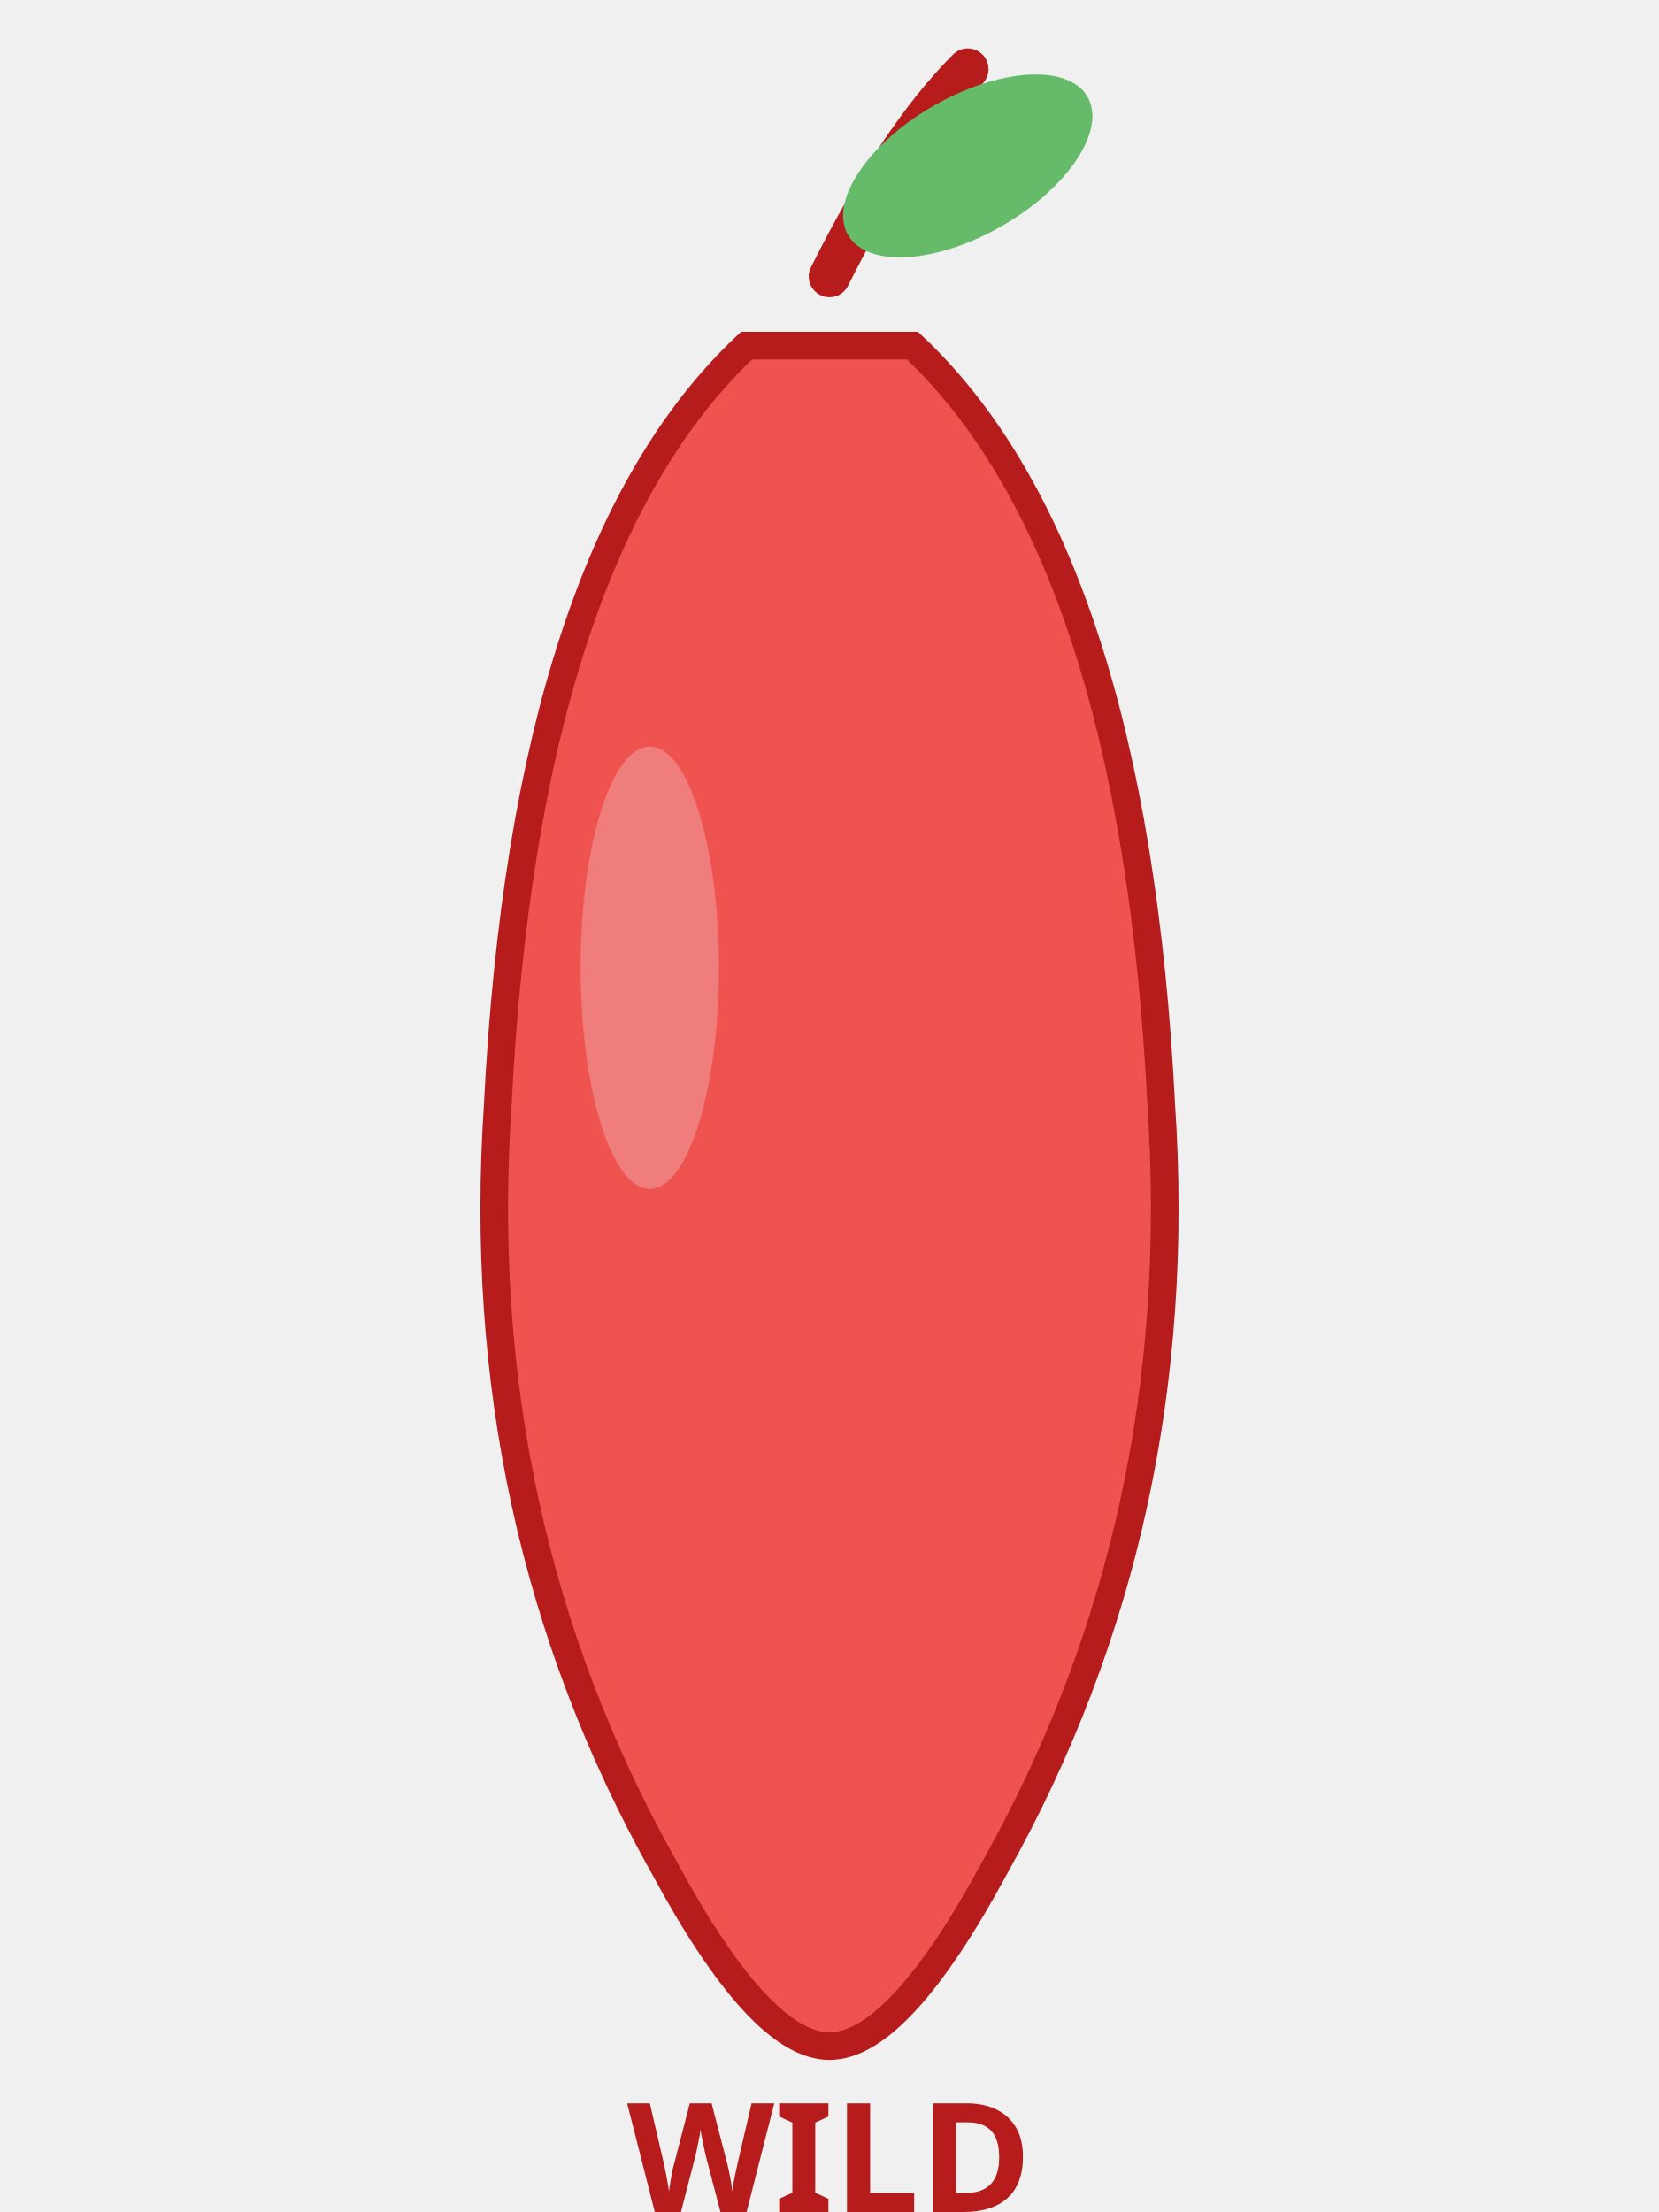
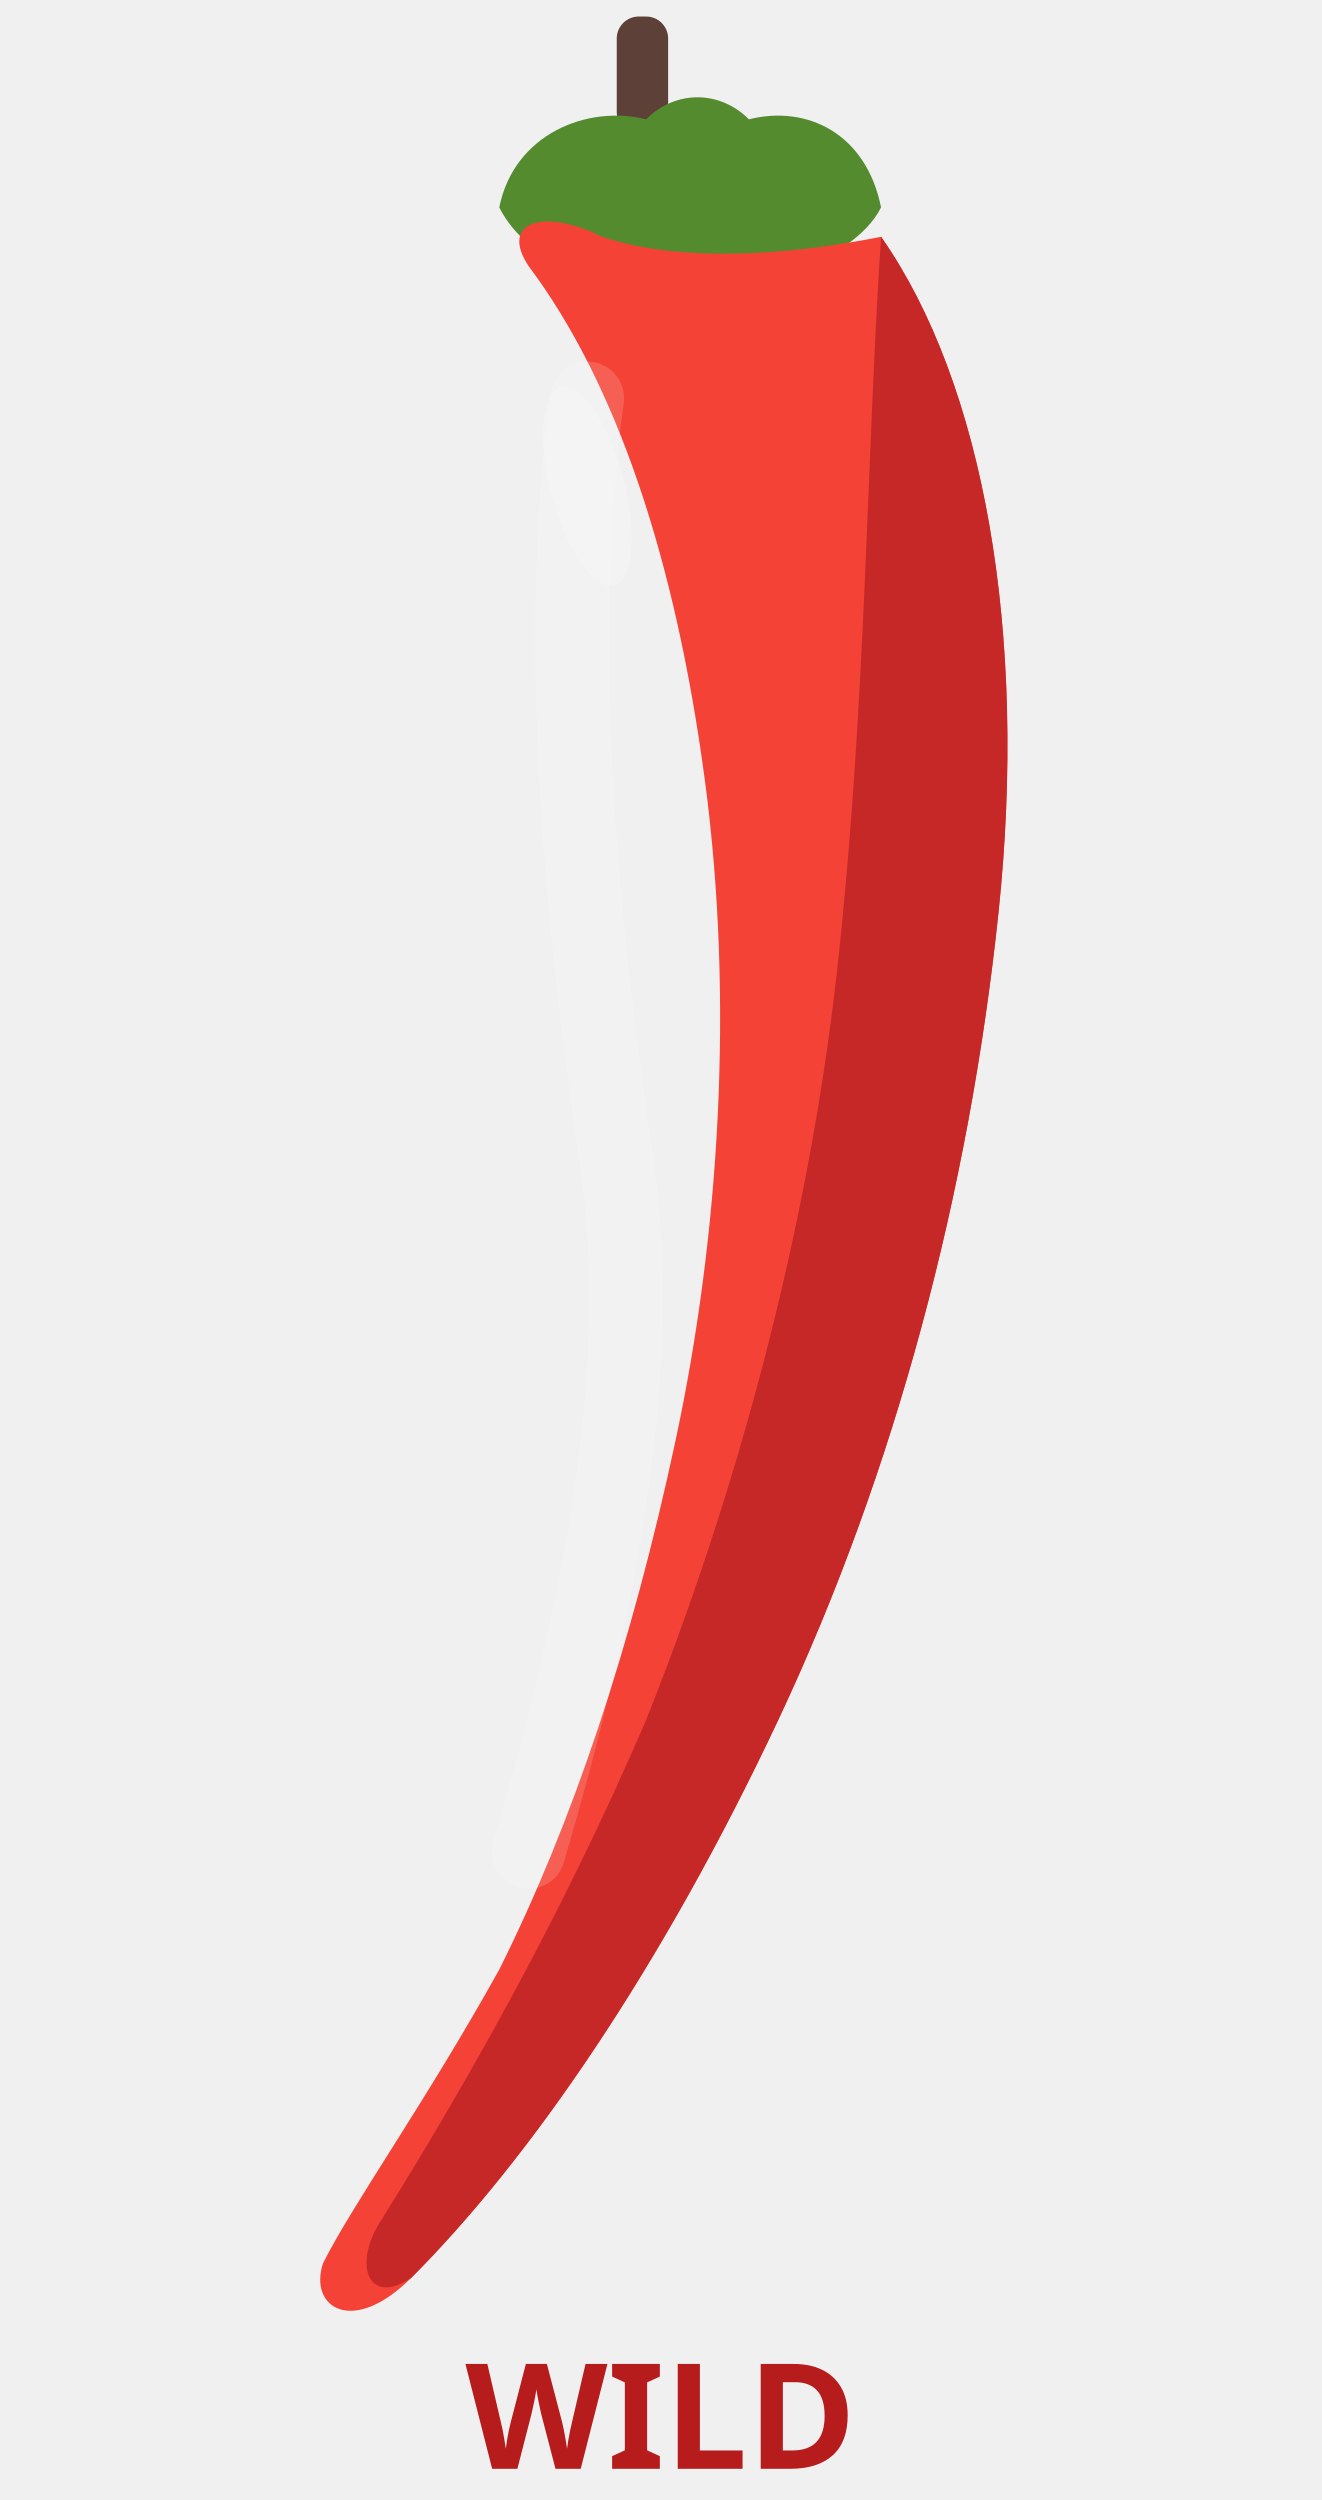
- <svg xmlns="http://www.w3.org/2000/svg" viewBox="0 0 120 160" width="120" height="160">
-   <path d="M60 20 Q65 10 70 5" stroke="#b71c1c" stroke-width="3" fill="none" stroke-linecap="round" />
-   <ellipse cx="70" cy="12" rx="10" ry="5" fill="#66bb6a" transform="rotate(-30 70 12)" />
-   <path d="M54 25 Q38 40 36 80 Q34 110 48 135 Q55 148 60 148 Q65 148 72 135 Q86 110 84 80 Q82 40 66 25 Z" fill="#ef5350" stroke="#b71c1c" stroke-width="2" />
-   <ellipse cx="47" cy="70" rx="5" ry="16" fill="#ef9a9a" opacity="0.6" />
-   <text x="60" y="160" text-anchor="middle" font-family="sans-serif" font-size="11" fill="#b71c1c" font-weight="bold">WILD</text>
+ <svg xmlns="http://www.w3.org/2000/svg" viewBox="0 0 180 340" width="120" height="227">
+   <rect x="84" y="2" width="7" height="16" rx="3" fill="#5D4037" />
+   <path d="M68 28 C70 18, 80 14, 88 16 C92 12, 98 12, 102 16            C110 14, 118 18, 120 28 C116 36, 100 40, 92 40            C84 40, 72 36, 68 28Z" fill="#558B2F" />
+   <path d="M120 32            C134 52, 140 86, 136 124            C132 162, 122 200, 106 234            C90 268, 72 294, 56 310            C48 318, 42 314, 44 308            C48 300, 58 286, 68 268            C78 248, 86 224, 92 196            C98 168, 100 136, 96 106            C92 76, 84 52, 72 36            C68 30, 74 28, 82 32            C94 36, 110 34, 120 32Z" fill="#F44336" />
+   <path d="M120 32            C134 52, 140 86, 136 124            C132 162, 122 200, 106 234            C90 268, 72 294, 56 310            C50 314, 48 308, 52 302            C62 286, 76 262, 88 234            C100 204, 110 168, 114 132            C118 96, 118 62, 120 32Z" fill="#C62828" />
+   <path d="M80 54 C76 82, 78 118, 84 158 C88 186, 82 218, 72 252" fill="none" stroke="white" stroke-width="10" stroke-linecap="round" opacity="0.15" />
+   <ellipse cx="80" cy="66" rx="5" ry="14" fill="white" opacity="0.18" transform="rotate(-15 80 66)" />
+   <text x="90" y="336" font-family="sans-serif" font-size="20" font-weight="bold" fill="#B71C1C" text-anchor="middle">WILD</text>
</svg>
